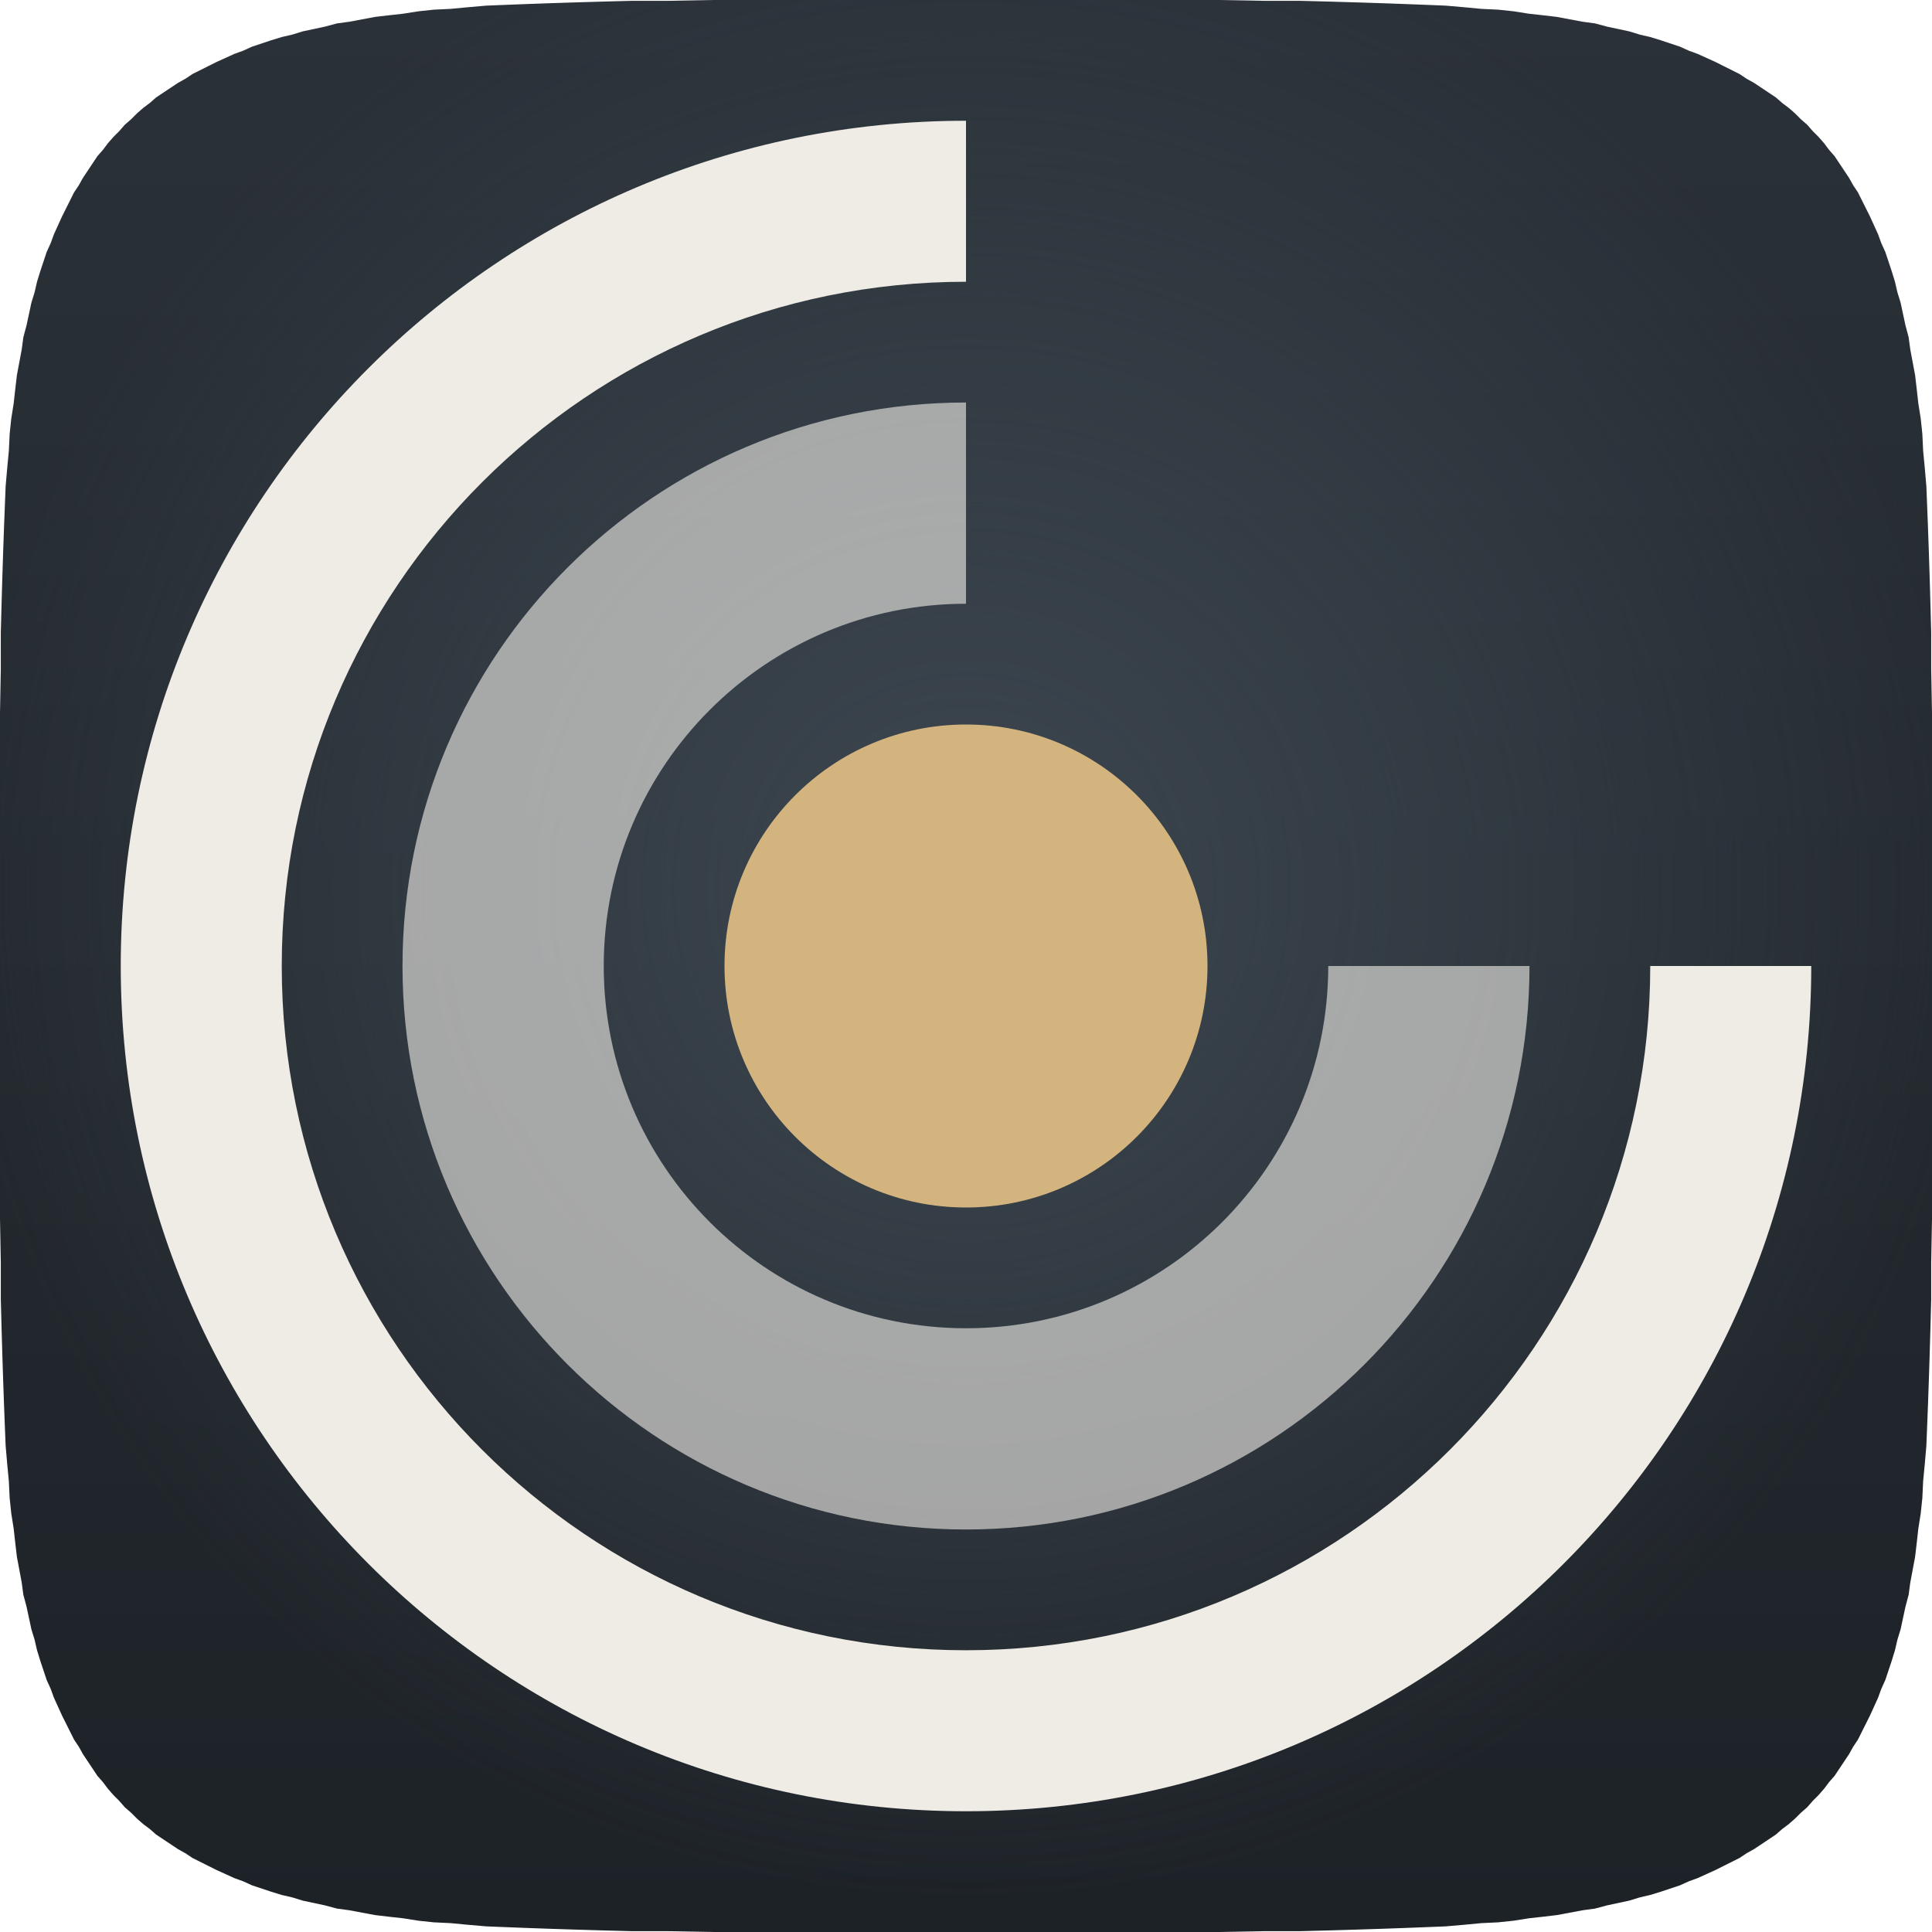
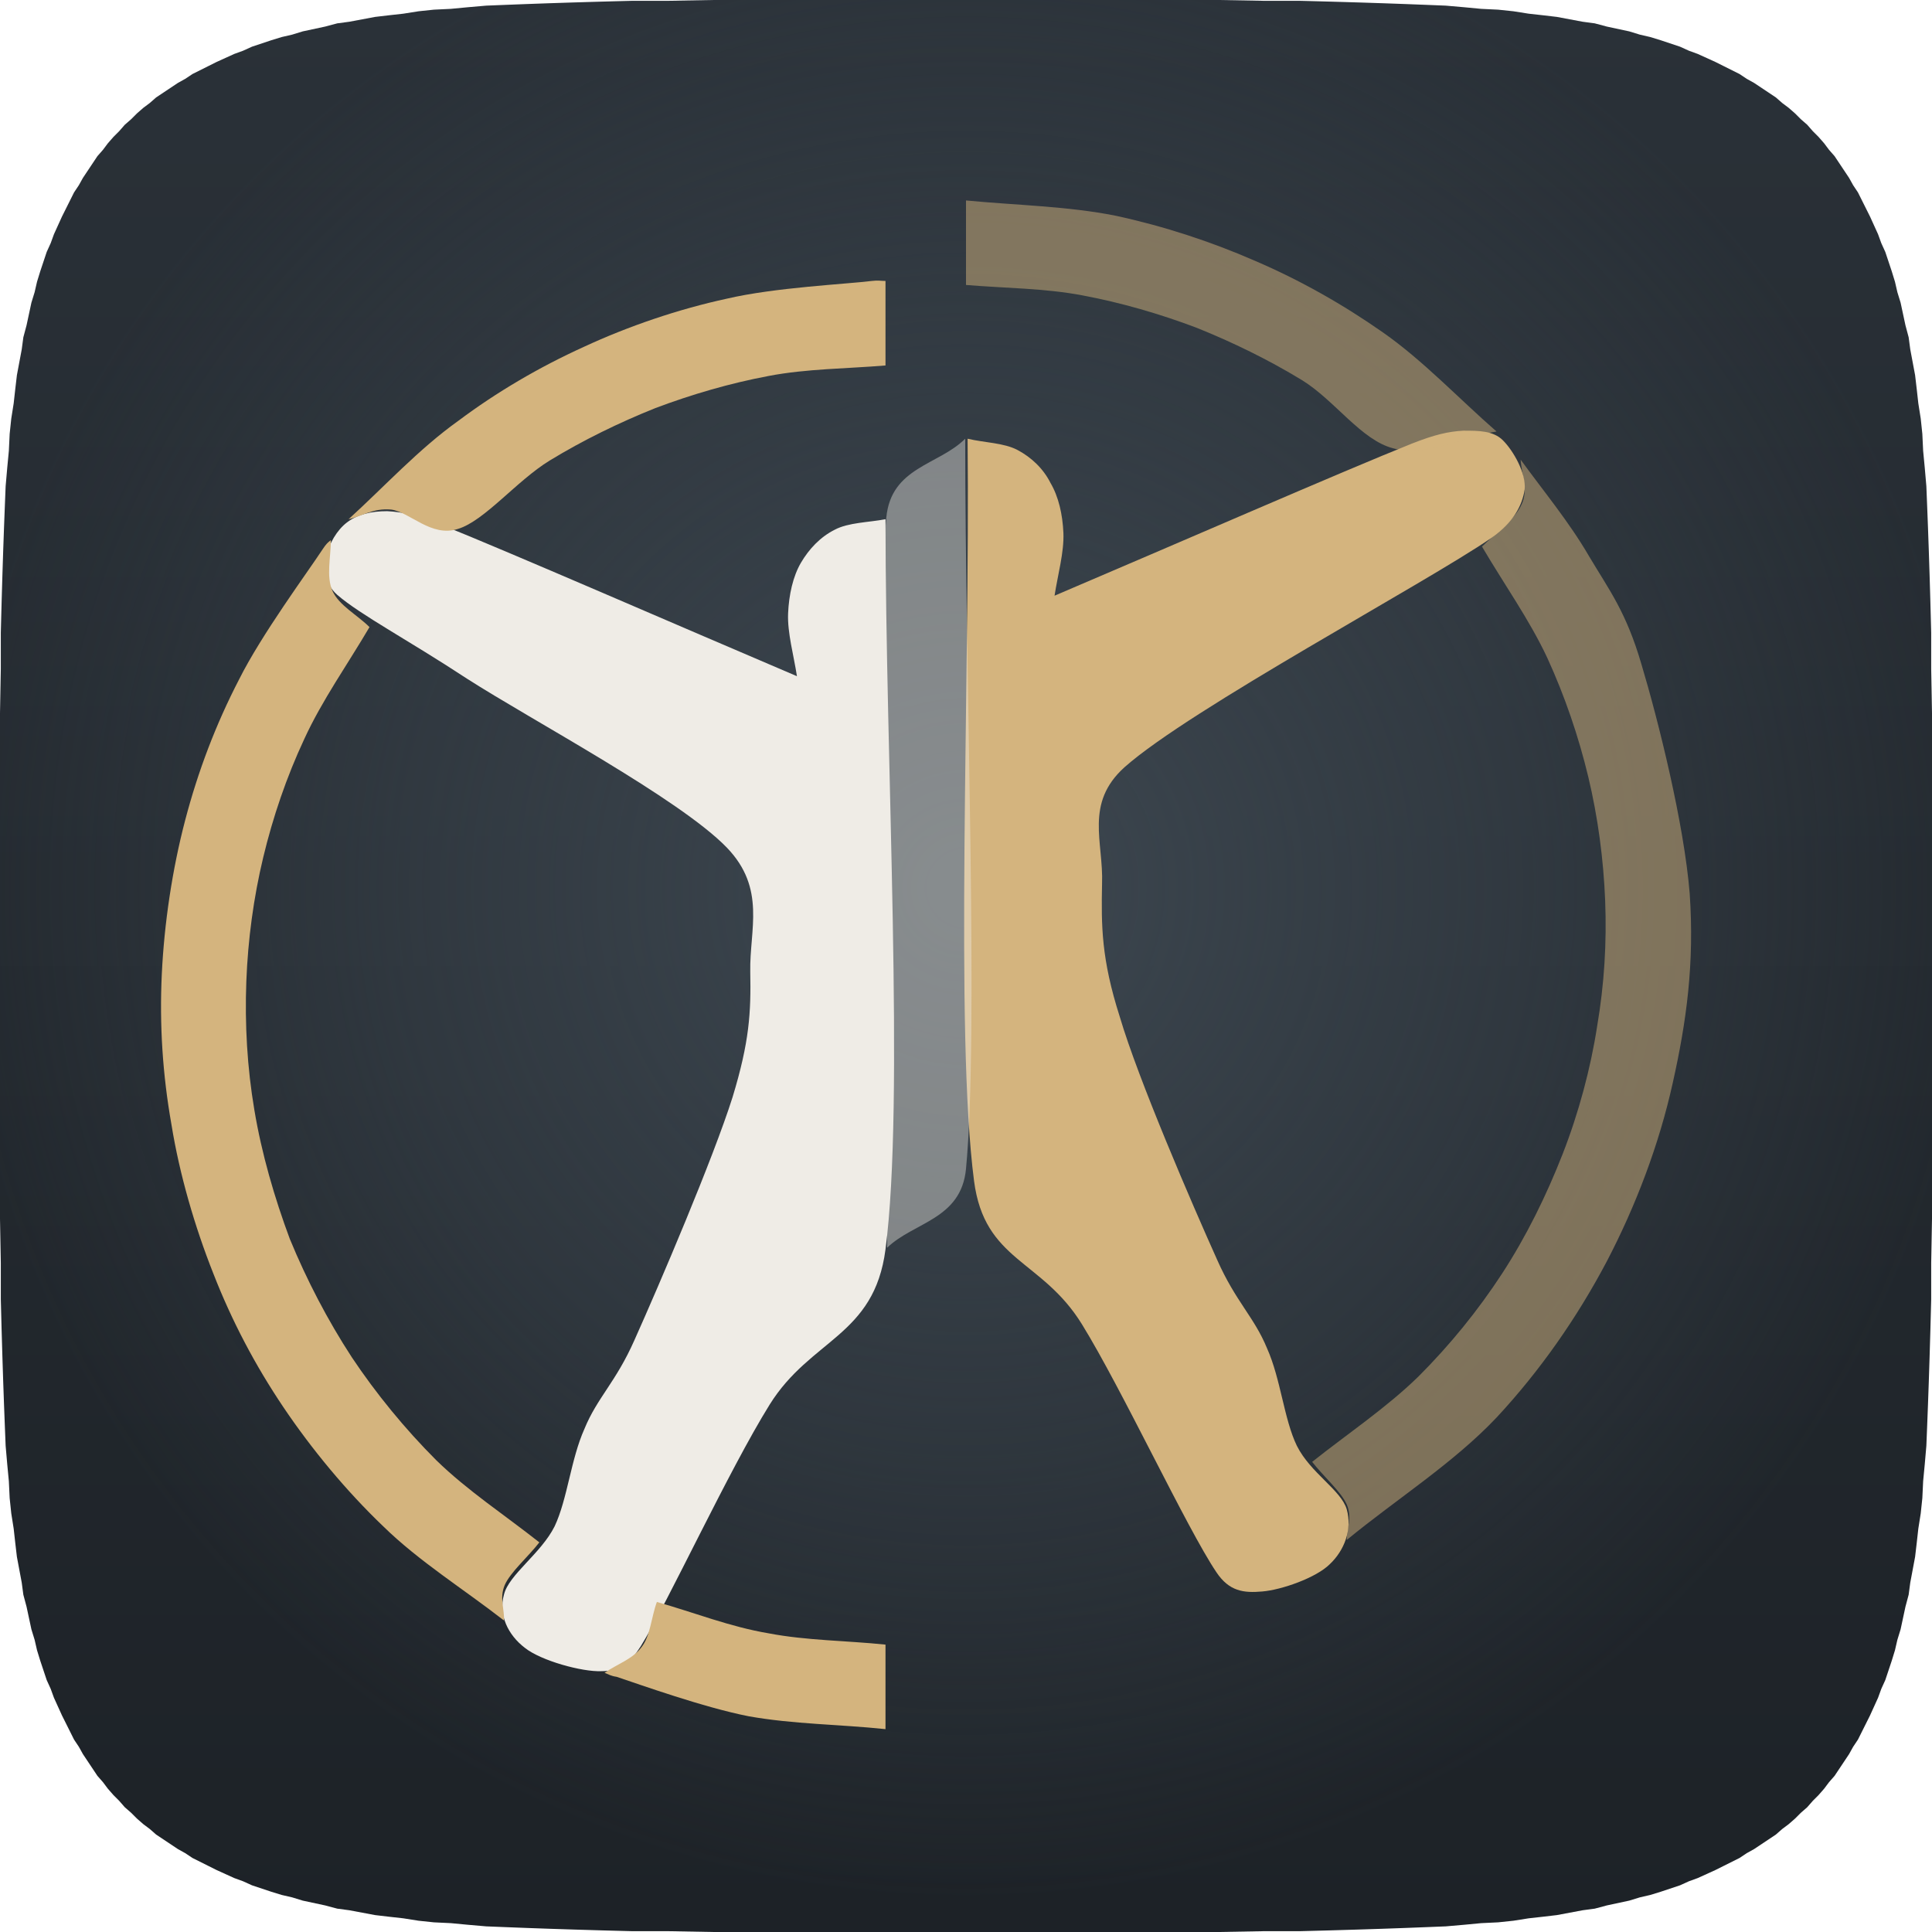
<svg xmlns="http://www.w3.org/2000/svg" viewBox="0 0 24 24" width="24" height="24">
  <defs>
    <linearGradient id="bg" x1="0" y1="0" x2="0" y2="1">
      <stop offset="0" stop-color="#2a3138" />
      <stop offset="1" stop-color="#1d2227" />
    </linearGradient>
    <radialGradient id="spot" cx=".5" cy=".46" r=".52">
      <stop offset="0" stop-color="#3d4750" />
      <stop offset=".55" stop-color="#3d4750" stop-opacity=".5" />
      <stop offset="1" stop-color="#3d4750" stop-opacity="0" />
    </radialGradient>
  </defs>
  <path d="M24 12L24 14.38L24 15.14L23.99 15.69L23.99 16.14L23.98 16.52L23.97 16.86L23.96 17.17L23.95 17.45L23.94 17.71L23.93 17.96L23.91 18.19L23.89 18.4L23.88 18.61L23.86 18.8L23.83 18.99L23.81 19.17L23.79 19.34L23.76 19.5L23.73 19.66L23.71 19.81L23.67 19.96L23.64 20.1L23.61 20.24L23.57 20.37L23.54 20.5L23.5 20.63L23.46 20.75L23.42 20.87L23.37 20.98L23.33 21.09L23.28 21.2L23.23 21.31L23.18 21.41L23.13 21.51L23.08 21.61L23.02 21.7L22.97 21.79L22.91 21.88L22.85 21.97L22.79 22.06L22.72 22.14L22.66 22.22L22.59 22.3L22.52 22.37L22.45 22.45L22.37 22.52L22.3 22.59L22.22 22.66L22.14 22.72L22.06 22.79L21.97 22.85L21.88 22.91L21.79 22.97L21.7 23.02L21.61 23.08L21.51 23.13L21.41 23.18L21.31 23.23L21.2 23.28L21.09 23.33L20.98 23.37L20.87 23.42L20.75 23.46L20.63 23.5L20.5 23.54L20.37 23.57L20.24 23.61L20.1 23.64L19.96 23.67L19.81 23.71L19.66 23.73L19.5 23.76L19.34 23.79L19.17 23.81L18.99 23.83L18.8 23.86L18.61 23.88L18.4 23.89L18.19 23.91L17.96 23.93L17.71 23.94L17.45 23.95L17.17 23.96L16.86 23.97L16.52 23.98L16.14 23.99L15.69 23.99L15.14 24L14.38 24L12 24L9.62 24L8.86 24L8.31 23.99L7.86 23.99L7.48 23.98L7.14 23.97L6.83 23.96L6.55 23.95L6.29 23.94L6.04 23.93L5.81 23.91L5.6 23.89L5.39 23.88L5.2 23.86L5.01 23.83L4.83 23.81L4.66 23.79L4.5 23.76L4.34 23.73L4.19 23.71L4.04 23.67L3.9 23.64L3.76 23.61L3.63 23.57L3.5 23.54L3.37 23.5L3.25 23.46L3.13 23.42L3.02 23.37L2.91 23.33L2.8 23.28L2.69 23.23L2.59 23.18L2.49 23.13L2.39 23.08L2.3 23.02L2.21 22.97L2.12 22.91L2.03 22.85L1.94 22.79L1.86 22.72L1.78 22.66L1.7 22.59L1.63 22.52L1.55 22.45L1.48 22.37L1.41 22.3L1.34 22.22L1.28 22.14L1.21 22.06L1.15 21.97L1.09 21.88L1.03 21.79L0.98 21.7L0.92 21.61L0.87 21.51L0.82 21.41L0.77 21.31L0.72 21.2L0.67 21.09L0.63 20.98L0.58 20.87L0.54 20.75L0.5 20.63L0.46 20.5L0.43 20.37L0.39 20.24L0.36 20.1L0.33 19.96L0.29 19.81L0.27 19.66L0.24 19.5L0.21 19.34L0.19 19.17L0.17 18.99L0.14 18.8L0.12 18.61L0.11 18.4L0.09 18.19L0.07 17.96L0.06 17.71L0.05 17.45L0.04 17.17L0.03 16.86L0.02 16.52L0.01 16.14L0.01 15.69L0 15.14L0 14.38L0 12L0 9.62L0 8.86L0.01 8.31L0.01 7.86L0.02 7.48L0.03 7.14L0.04 6.83L0.05 6.55L0.06 6.29L0.07 6.04L0.09 5.81L0.11 5.6L0.12 5.39L0.14 5.2L0.17 5.01L0.19 4.83L0.21 4.66L0.24 4.5L0.27 4.34L0.29 4.19L0.33 4.04L0.36 3.9L0.39 3.76L0.43 3.63L0.46 3.5L0.5 3.37L0.54 3.25L0.58 3.13L0.63 3.02L0.67 2.91L0.72 2.8L0.77 2.69L0.82 2.59L0.87 2.49L0.92 2.39L0.98 2.3L1.03 2.21L1.09 2.12L1.15 2.03L1.21 1.94L1.28 1.86L1.34 1.78L1.41 1.7L1.48 1.63L1.55 1.55L1.63 1.48L1.7 1.41L1.78 1.34L1.86 1.28L1.94 1.21L2.03 1.15L2.12 1.09L2.21 1.03L2.3 0.98L2.39 0.92L2.49 0.87L2.59 0.82L2.69 0.77L2.8 0.72L2.91 0.67L3.02 0.63L3.13 0.58L3.25 0.54L3.37 0.5L3.5 0.46L3.63 0.43L3.76 0.39L3.9 0.36L4.04 0.33L4.19 0.29L4.34 0.27L4.5 0.24L4.66 0.21L4.83 0.19L5.01 0.17L5.2 0.14L5.39 0.12L5.6 0.11L5.81 0.09L6.04 0.07L6.29 0.06L6.55 0.05L6.83 0.04L7.14 0.03L7.48 0.02L7.86 0.01L8.31 0.01L8.86 0L9.62 0L12 0L14.38 0L15.14 0L15.69 0.01L16.14 0.01L16.52 0.02L16.86 0.03L17.17 0.04L17.45 0.05L17.71 0.06L17.96 0.07L18.19 0.09L18.4 0.11L18.61 0.12L18.8 0.14L18.99 0.17L19.17 0.19L19.34 0.21L19.5 0.24L19.66 0.27L19.81 0.29L19.96 0.33L20.1 0.36L20.24 0.39L20.37 0.43L20.5 0.46L20.63 0.5L20.75 0.54L20.87 0.58L20.98 0.63L21.09 0.67L21.2 0.72L21.31 0.77L21.41 0.82L21.51 0.87L21.61 0.92L21.7 0.98L21.79 1.03L21.88 1.09L21.97 1.15L22.06 1.21L22.14 1.28L22.22 1.34L22.3 1.41L22.37 1.48L22.45 1.55L22.52 1.63L22.59 1.7L22.66 1.78L22.72 1.86L22.79 1.94L22.85 2.03L22.91 2.12L22.97 2.21L23.02 2.3L23.08 2.39L23.13 2.49L23.18 2.59L23.23 2.69L23.28 2.8L23.33 2.91L23.37 3.02L23.42 3.13L23.46 3.25L23.5 3.37L23.54 3.5L23.57 3.63L23.61 3.76L23.64 3.9L23.67 4.04L23.71 4.19L23.73 4.34L23.76 4.5L23.79 4.66L23.81 4.83L23.83 5.01L23.86 5.2L23.88 5.39L23.89 5.6L23.91 5.81L23.93 6.04L23.94 6.29L23.95 6.55L23.96 6.83L23.97 7.14L23.98 7.48L23.99 7.86L23.99 8.31L24 8.86L24 9.62Z" fill="url(#bg)" />
  <path d="M24 12L24 14.38L24 15.14L23.99 15.69L23.99 16.14L23.98 16.52L23.97 16.86L23.96 17.17L23.95 17.45L23.94 17.71L23.93 17.96L23.91 18.19L23.89 18.4L23.88 18.61L23.86 18.8L23.83 18.99L23.81 19.17L23.79 19.34L23.76 19.5L23.73 19.66L23.71 19.81L23.67 19.96L23.64 20.1L23.61 20.24L23.57 20.37L23.54 20.5L23.5 20.63L23.46 20.75L23.42 20.87L23.37 20.98L23.33 21.09L23.28 21.2L23.23 21.31L23.18 21.41L23.13 21.51L23.08 21.61L23.02 21.7L22.97 21.79L22.91 21.88L22.85 21.97L22.79 22.06L22.72 22.14L22.66 22.22L22.59 22.3L22.52 22.37L22.45 22.45L22.37 22.52L22.3 22.59L22.22 22.66L22.14 22.72L22.06 22.79L21.97 22.85L21.88 22.91L21.79 22.97L21.7 23.02L21.61 23.08L21.51 23.13L21.41 23.18L21.31 23.23L21.2 23.28L21.09 23.33L20.98 23.37L20.87 23.42L20.75 23.46L20.63 23.5L20.5 23.54L20.37 23.57L20.24 23.61L20.1 23.64L19.96 23.67L19.81 23.71L19.66 23.73L19.5 23.76L19.34 23.79L19.17 23.81L18.99 23.83L18.8 23.86L18.61 23.88L18.4 23.89L18.19 23.91L17.96 23.93L17.71 23.94L17.45 23.95L17.17 23.96L16.86 23.97L16.52 23.98L16.14 23.99L15.69 23.99L15.14 24L14.38 24L12 24L9.62 24L8.86 24L8.31 23.99L7.86 23.99L7.48 23.98L7.14 23.97L6.83 23.96L6.55 23.95L6.29 23.94L6.04 23.93L5.81 23.91L5.6 23.89L5.39 23.88L5.2 23.86L5.01 23.83L4.83 23.81L4.66 23.79L4.5 23.76L4.34 23.73L4.19 23.71L4.04 23.67L3.9 23.64L3.76 23.61L3.63 23.57L3.5 23.54L3.37 23.5L3.25 23.46L3.13 23.42L3.02 23.37L2.91 23.33L2.8 23.28L2.69 23.23L2.59 23.18L2.49 23.13L2.39 23.08L2.3 23.02L2.21 22.97L2.12 22.91L2.03 22.85L1.94 22.79L1.86 22.72L1.78 22.66L1.7 22.59L1.63 22.52L1.55 22.45L1.48 22.37L1.41 22.3L1.34 22.22L1.28 22.14L1.21 22.06L1.15 21.97L1.09 21.88L1.03 21.79L0.98 21.7L0.92 21.61L0.87 21.51L0.82 21.41L0.77 21.31L0.72 21.2L0.67 21.09L0.63 20.98L0.58 20.87L0.54 20.75L0.5 20.63L0.46 20.5L0.43 20.37L0.39 20.24L0.36 20.1L0.33 19.96L0.29 19.81L0.27 19.66L0.24 19.5L0.21 19.34L0.19 19.17L0.17 18.99L0.14 18.8L0.12 18.61L0.11 18.4L0.09 18.19L0.07 17.96L0.06 17.71L0.05 17.45L0.04 17.17L0.03 16.86L0.02 16.52L0.01 16.14L0.01 15.69L0 15.14L0 14.38L0 12L0 9.62L0 8.86L0.01 8.31L0.01 7.86L0.02 7.48L0.03 7.14L0.04 6.83L0.05 6.55L0.06 6.29L0.07 6.04L0.09 5.81L0.11 5.6L0.12 5.39L0.14 5.2L0.17 5.01L0.19 4.83L0.21 4.66L0.24 4.5L0.27 4.34L0.29 4.19L0.33 4.04L0.36 3.9L0.39 3.76L0.43 3.63L0.46 3.5L0.5 3.37L0.54 3.25L0.58 3.13L0.63 3.02L0.67 2.91L0.72 2.8L0.77 2.69L0.82 2.59L0.87 2.49L0.92 2.39L0.98 2.3L1.03 2.21L1.09 2.12L1.15 2.03L1.21 1.94L1.28 1.86L1.34 1.78L1.41 1.7L1.48 1.63L1.55 1.55L1.63 1.48L1.7 1.41L1.78 1.34L1.86 1.28L1.94 1.21L2.03 1.15L2.12 1.09L2.21 1.03L2.3 0.98L2.39 0.92L2.49 0.87L2.59 0.82L2.69 0.77L2.8 0.72L2.91 0.67L3.02 0.63L3.13 0.58L3.25 0.54L3.37 0.5L3.5 0.46L3.63 0.43L3.76 0.39L3.9 0.36L4.04 0.33L4.19 0.29L4.34 0.27L4.5 0.24L4.66 0.21L4.83 0.19L5.01 0.17L5.2 0.14L5.39 0.12L5.6 0.11L5.81 0.09L6.04 0.07L6.29 0.06L6.55 0.05L6.83 0.04L7.14 0.03L7.48 0.02L7.86 0.01L8.31 0.01L8.86 0L9.62 0L12 0L14.38 0L15.14 0L15.69 0.01L16.14 0.01L16.52 0.02L16.86 0.03L17.17 0.04L17.45 0.05L17.71 0.06L17.96 0.07L18.19 0.09L18.4 0.11L18.61 0.12L18.8 0.14L18.99 0.17L19.17 0.19L19.34 0.21L19.5 0.24L19.66 0.27L19.81 0.29L19.96 0.33L20.1 0.36L20.24 0.39L20.37 0.43L20.5 0.46L20.63 0.5L20.75 0.54L20.87 0.58L20.98 0.63L21.09 0.67L21.2 0.72L21.31 0.77L21.41 0.82L21.51 0.87L21.61 0.92L21.7 0.98L21.79 1.03L21.88 1.09L21.97 1.15L22.06 1.21L22.14 1.28L22.22 1.34L22.3 1.41L22.37 1.48L22.45 1.55L22.52 1.63L22.59 1.7L22.66 1.78L22.72 1.86L22.79 1.94L22.85 2.03L22.91 2.12L22.97 2.21L23.02 2.3L23.08 2.39L23.13 2.49L23.18 2.59L23.23 2.69L23.28 2.8L23.33 2.91L23.37 3.02L23.42 3.13L23.46 3.25L23.5 3.37L23.54 3.5L23.57 3.63L23.61 3.76L23.64 3.9L23.67 4.04L23.71 4.19L23.73 4.34L23.76 4.5L23.79 4.66L23.81 4.83L23.83 5.01L23.86 5.2L23.88 5.39L23.89 5.6L23.91 5.81L23.93 6.04L23.94 6.29L23.95 6.55L23.96 6.83L23.97 7.14L23.98 7.48L23.99 7.86L23.99 8.31L24 8.86L24 9.62Z" fill="url(#spot)" />
-   <path fill="#efece6" d="M22.5 12A10.5 10.5 0 1 1 12 1.5L12 3.5A8.5 8.5 0 1 0 20.5 12Z" />
-   <path fill="#efece6" fill-opacity="0.62" d="M19 12A7 7 0 1 1 12 5L12 7.5A4.5 4.5 0 1 0 16.5 12Z" />
-   <circle cx="12" cy="12" r="3" fill="#d4b47e" />
+   <path fill="#d4b47e" d="M12.1 14.67C12.23 15.67 12.94 15.64 13.44 16.45C13.94 17.26 14.74 18.98 15.11 19.53C15.27 19.77 15.45 19.79 15.68 19.77C15.92 19.75 16.35 19.6 16.52 19.43C16.7 19.26 16.8 19 16.73 18.75C16.66 18.51 16.28 18.3 16.11 17.96C15.95 17.63 15.91 17.13 15.74 16.75C15.58 16.36 15.35 16.17 15.12 15.65C14.81 14.96 14.14 13.41 13.91 12.63C13.68 11.91 13.68 11.5 13.69 10.98C13.71 10.46 13.47 9.98 13.97 9.53C14.78 8.81 17.7 7.25 18.53 6.68C18.8 6.49 18.91 6.28 18.94 6.08C18.96 5.88 18.8 5.6 18.67 5.47C18.55 5.35 18.37 5.35 18.18 5.35C17.99 5.36 17.82 5.4 17.54 5.51C16.69 5.85 14.58 6.77 13.1 7.4C13.14 7.14 13.22 6.86 13.21 6.62C13.2 6.39 13.15 6.17 13.05 6C12.96 5.82 12.81 5.68 12.64 5.59C12.47 5.5 12.23 5.5 12.02 5.45C12.05 8.52 11.86 12.83 12.1 14.67Z" />
+   <path fill="#efece6" fill-opacity="0.42" d="M11.99 5.45C11.66 5.78 11.07 5.8 11.01 6.43C10.85 8.11 11.02 12.48 11.02 15.5C11.35 15.18 11.94 15.15 12 14.52C12.16 12.84 11.99 8.47 11.99 5.45Z" />
+   <path fill="#efece6" d="M5.8 8.43C6.61 8.95 8.44 9.92 9.03 10.53C9.52 11.04 9.31 11.55 9.32 12.07C9.33 12.58 9.31 12.94 9.1 13.63C8.86 14.39 8.19 15.96 7.88 16.65C7.65 17.17 7.42 17.36 7.26 17.75C7.09 18.13 7.05 18.62 6.89 18.96C6.72 19.3 6.32 19.56 6.26 19.81C6.19 20.06 6.31 20.31 6.52 20.47C6.72 20.63 7.23 20.77 7.47 20.76C7.71 20.76 7.82 20.67 7.96 20.45C8.3 19.9 9.05 18.27 9.56 17.45C10.07 16.63 10.86 16.6 11 15.52C11.24 13.68 11 9.47 11 6.45C10.79 6.49 10.54 6.49 10.37 6.58C10.19 6.67 10.05 6.82 9.95 6.99C9.85 7.16 9.8 7.39 9.79 7.62C9.78 7.86 9.86 8.14 9.9 8.4C8.42 7.77 6.31 6.85 5.46 6.51C5.18 6.4 5 6.36 4.81 6.35C4.61 6.35 4.44 6.39 4.31 6.49C4.19 6.58 4.08 6.76 4.06 6.91C4.04 7.06 4.02 7.24 4.19 7.39C4.48 7.64 5.07 7.95 5.8 8.43Z" />
+   <path fill="#d4b47e" fill-opacity="0.5" d="M18.59 5.36C18.12 4.95 17.68 4.48 17.18 4.13C16.68 3.78 16.15 3.48 15.59 3.24C15.04 3 14.46 2.81 13.86 2.68C13.26 2.56 12.62 2.55 12 2.49L12 3.54C12.48 3.58 12.98 3.58 13.45 3.67C13.93 3.76 14.41 3.9 14.86 4.07C15.31 4.25 15.76 4.47 16.17 4.72C16.58 4.97 16.91 5.47 17.31 5.57C17.71 5.68 18.16 5.43 18.59 5.36ZM20.99 11.1C20.92 10.23 20.6 8.95 20.39 8.25C20.2 7.6 19.99 7.33 19.74 6.91C19.49 6.48 19.18 6.11 18.89 5.71C18.9 5.89 18.99 6.09 18.9 6.27C18.82 6.45 18.58 6.62 18.41 6.79C18.68 7.25 19 7.7 19.22 8.17C19.44 8.65 19.61 9.15 19.73 9.65C19.85 10.15 19.92 10.68 19.94 11.19C19.96 11.71 19.93 12.22 19.84 12.75C19.76 13.27 19.61 13.83 19.41 14.34C19.21 14.85 18.96 15.36 18.66 15.82C18.36 16.28 18.01 16.71 17.62 17.1C17.22 17.49 16.74 17.81 16.3 18.16C16.44 18.34 16.66 18.53 16.73 18.69C16.8 18.85 16.73 18.98 16.73 19.13C17.35 18.62 18.05 18.18 18.59 17.61C19.13 17.03 19.59 16.37 19.96 15.67C20.32 14.98 20.61 14.22 20.78 13.45C20.95 12.69 21.05 11.97 20.99 11.1Z" />
+   <path fill="#d4b47e" d="M10.83 3.49C10.51 3.53 9.63 3.57 9.03 3.71C8.43 3.84 7.81 4.05 7.25 4.31C6.7 4.56 6.17 4.87 5.69 5.23C5.2 5.58 4.78 6.04 4.33 6.45C4.51 6.41 4.63 6.31 4.86 6.33C5.09 6.36 5.36 6.68 5.69 6.57C6.02 6.47 6.42 5.97 6.83 5.72C7.24 5.47 7.69 5.25 8.14 5.07C8.59 4.9 9.07 4.76 9.55 4.67C10.02 4.58 10.52 4.58 11 4.54L11 3.49C10.94 3.49 10.91 3.48 10.83 3.49ZM4.01 6.82C3.82 7.11 3.25 7.88 2.97 8.44C2.68 9 2.46 9.58 2.3 10.19C2.14 10.8 2.04 11.47 2.01 12.1C1.98 12.73 2.02 13.35 2.13 13.97C2.23 14.59 2.42 15.24 2.65 15.82C2.88 16.41 3.17 16.96 3.52 17.48C3.87 18 4.3 18.52 4.76 18.96C5.21 19.4 5.76 19.74 6.26 20.13C6.27 19.99 6.2 19.86 6.27 19.69C6.34 19.53 6.56 19.34 6.7 19.16C6.27 18.82 5.81 18.52 5.42 18.14C5.03 17.75 4.67 17.31 4.37 16.86C4.07 16.4 3.81 15.9 3.6 15.39C3.41 14.88 3.25 14.33 3.16 13.79C3.07 13.26 3.04 12.72 3.06 12.19C3.08 11.67 3.15 11.15 3.27 10.65C3.39 10.15 3.56 9.65 3.78 9.18C4 8.7 4.32 8.25 4.59 7.79C4.44 7.64 4.21 7.52 4.13 7.34C4.05 7.16 4.11 6.92 4.11 6.71C4.07 6.74 4.05 6.76 4.01 6.82ZM7.66 20.83C7.96 20.93 8.74 21.21 9.3 21.32C9.86 21.42 10.43 21.42 11 21.48L11 20.43C10.52 20.38 10.02 20.38 9.55 20.29C9.07 20.21 8.62 20.03 8.16 19.9C8.09 20.09 8.08 20.32 7.97 20.46C7.86 20.61 7.67 20.67 7.51 20.78C7.56 20.8 7.59 20.82 7.66 20.83Z" />
</svg>
